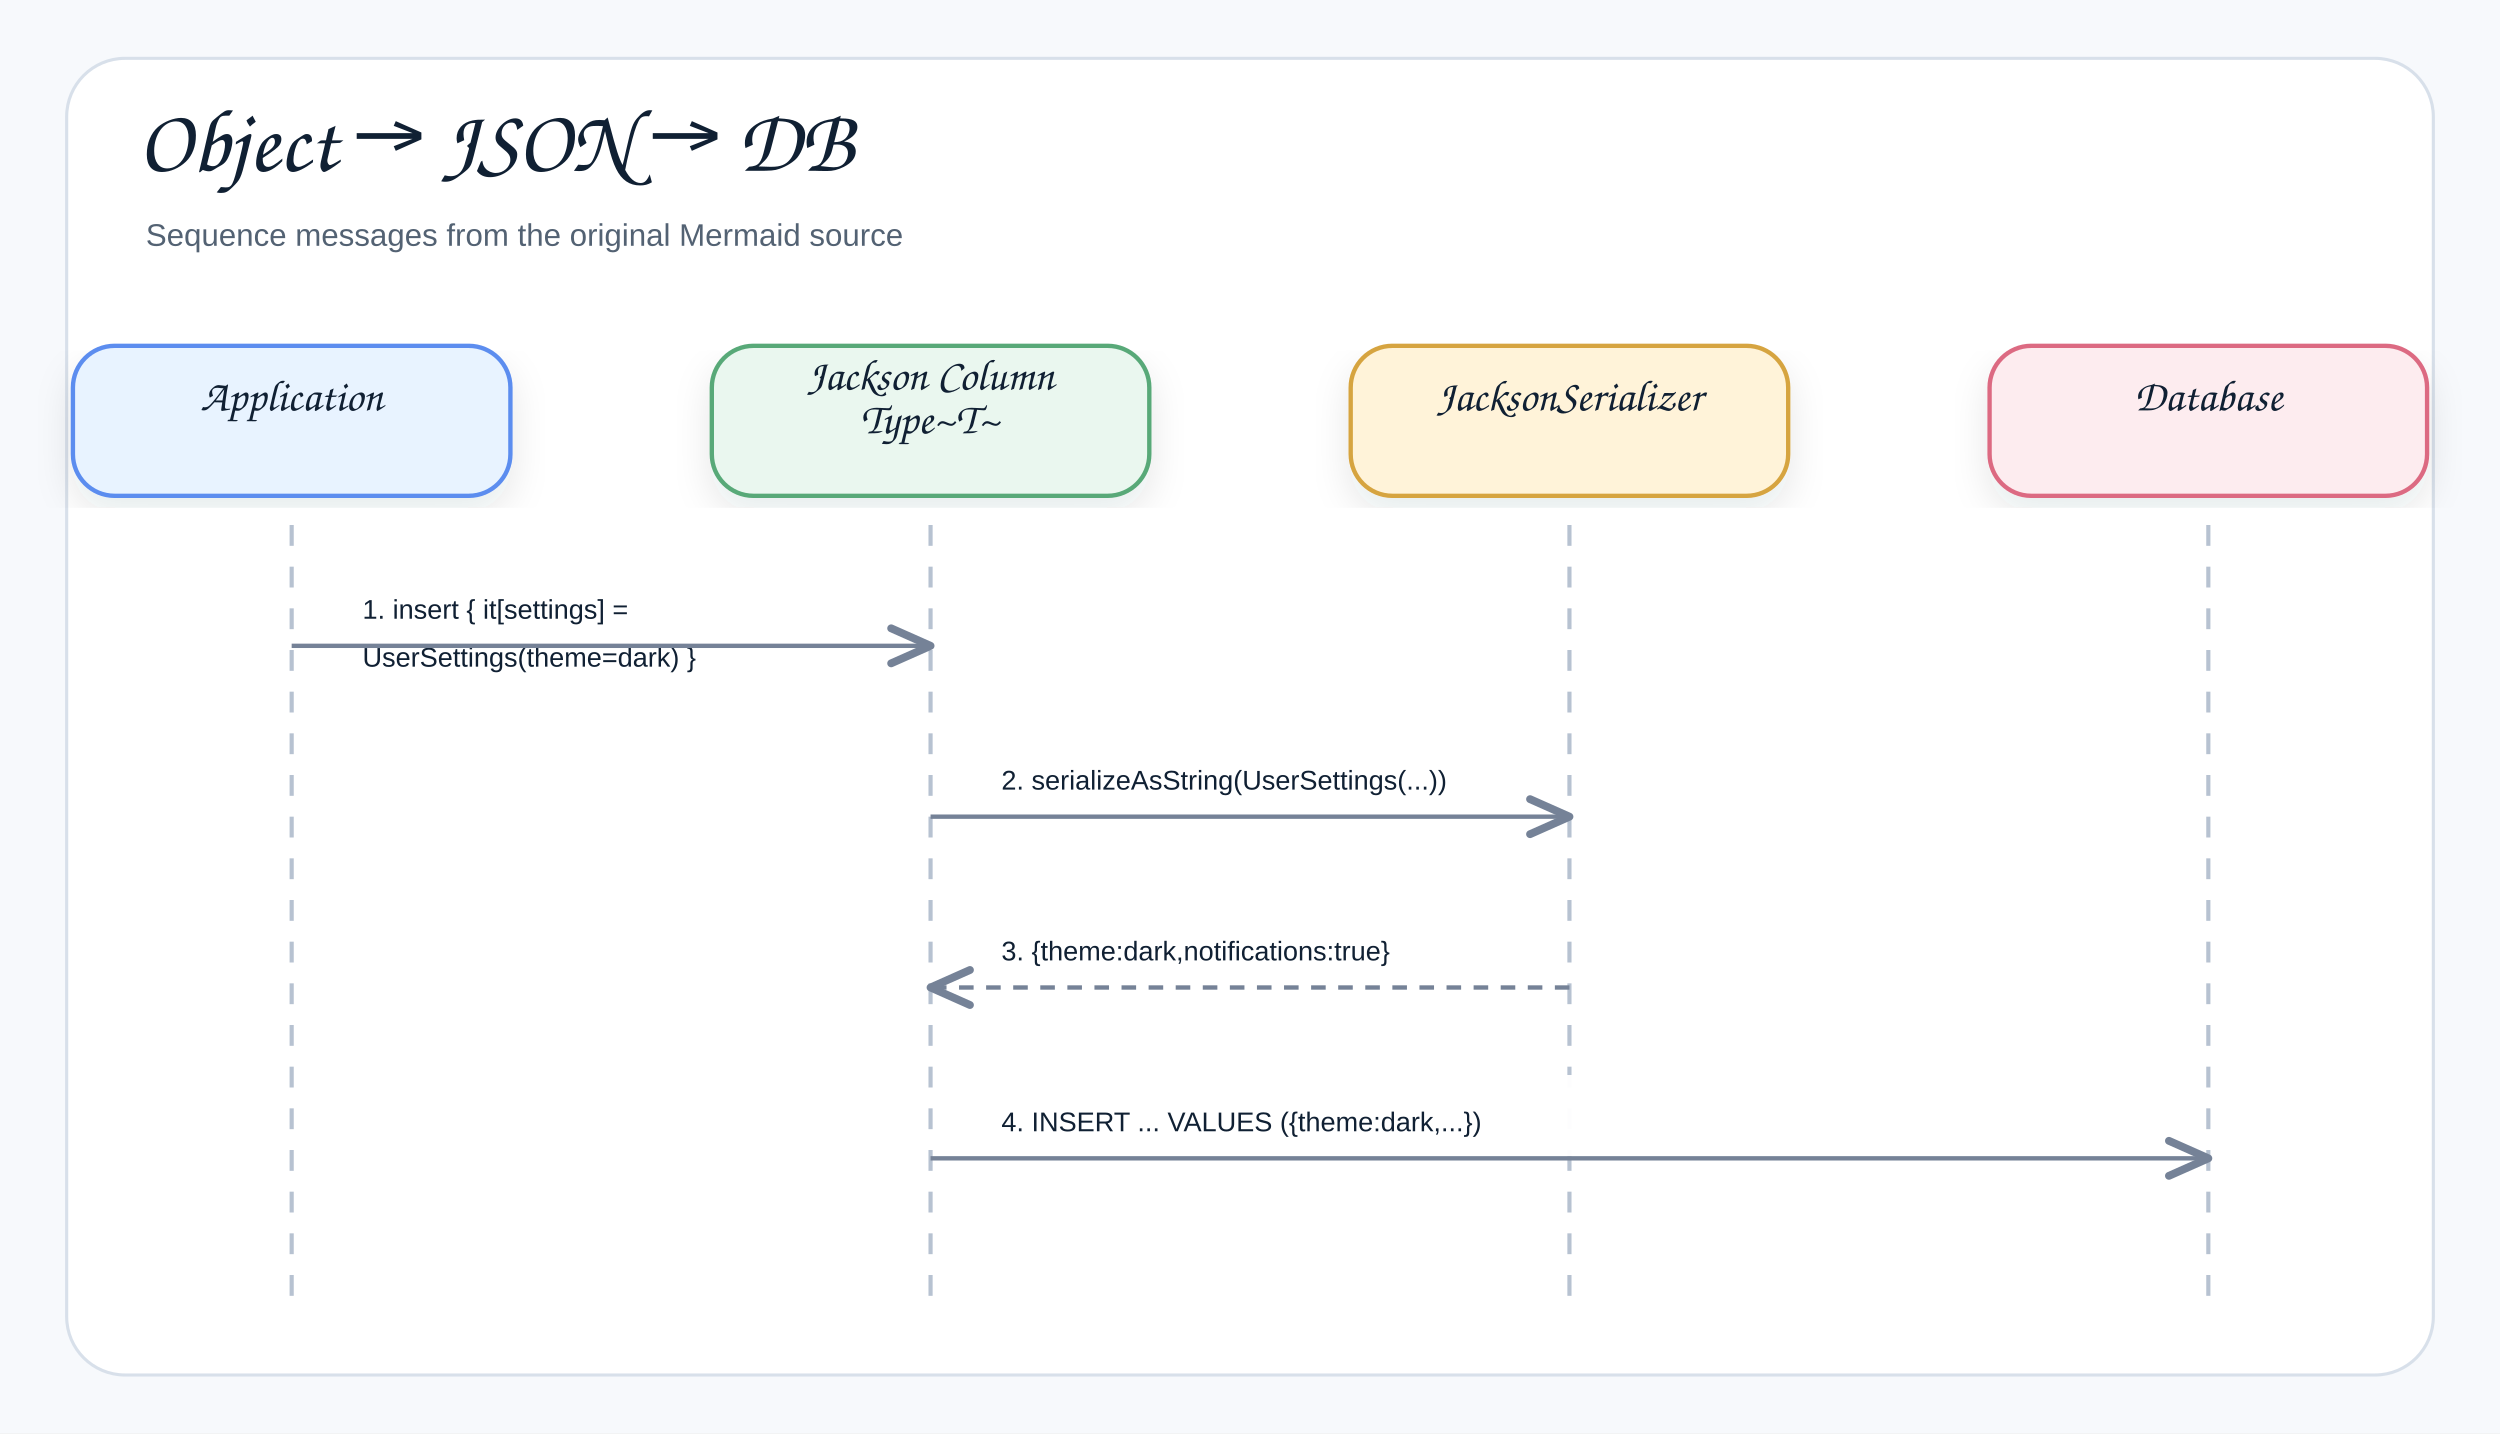
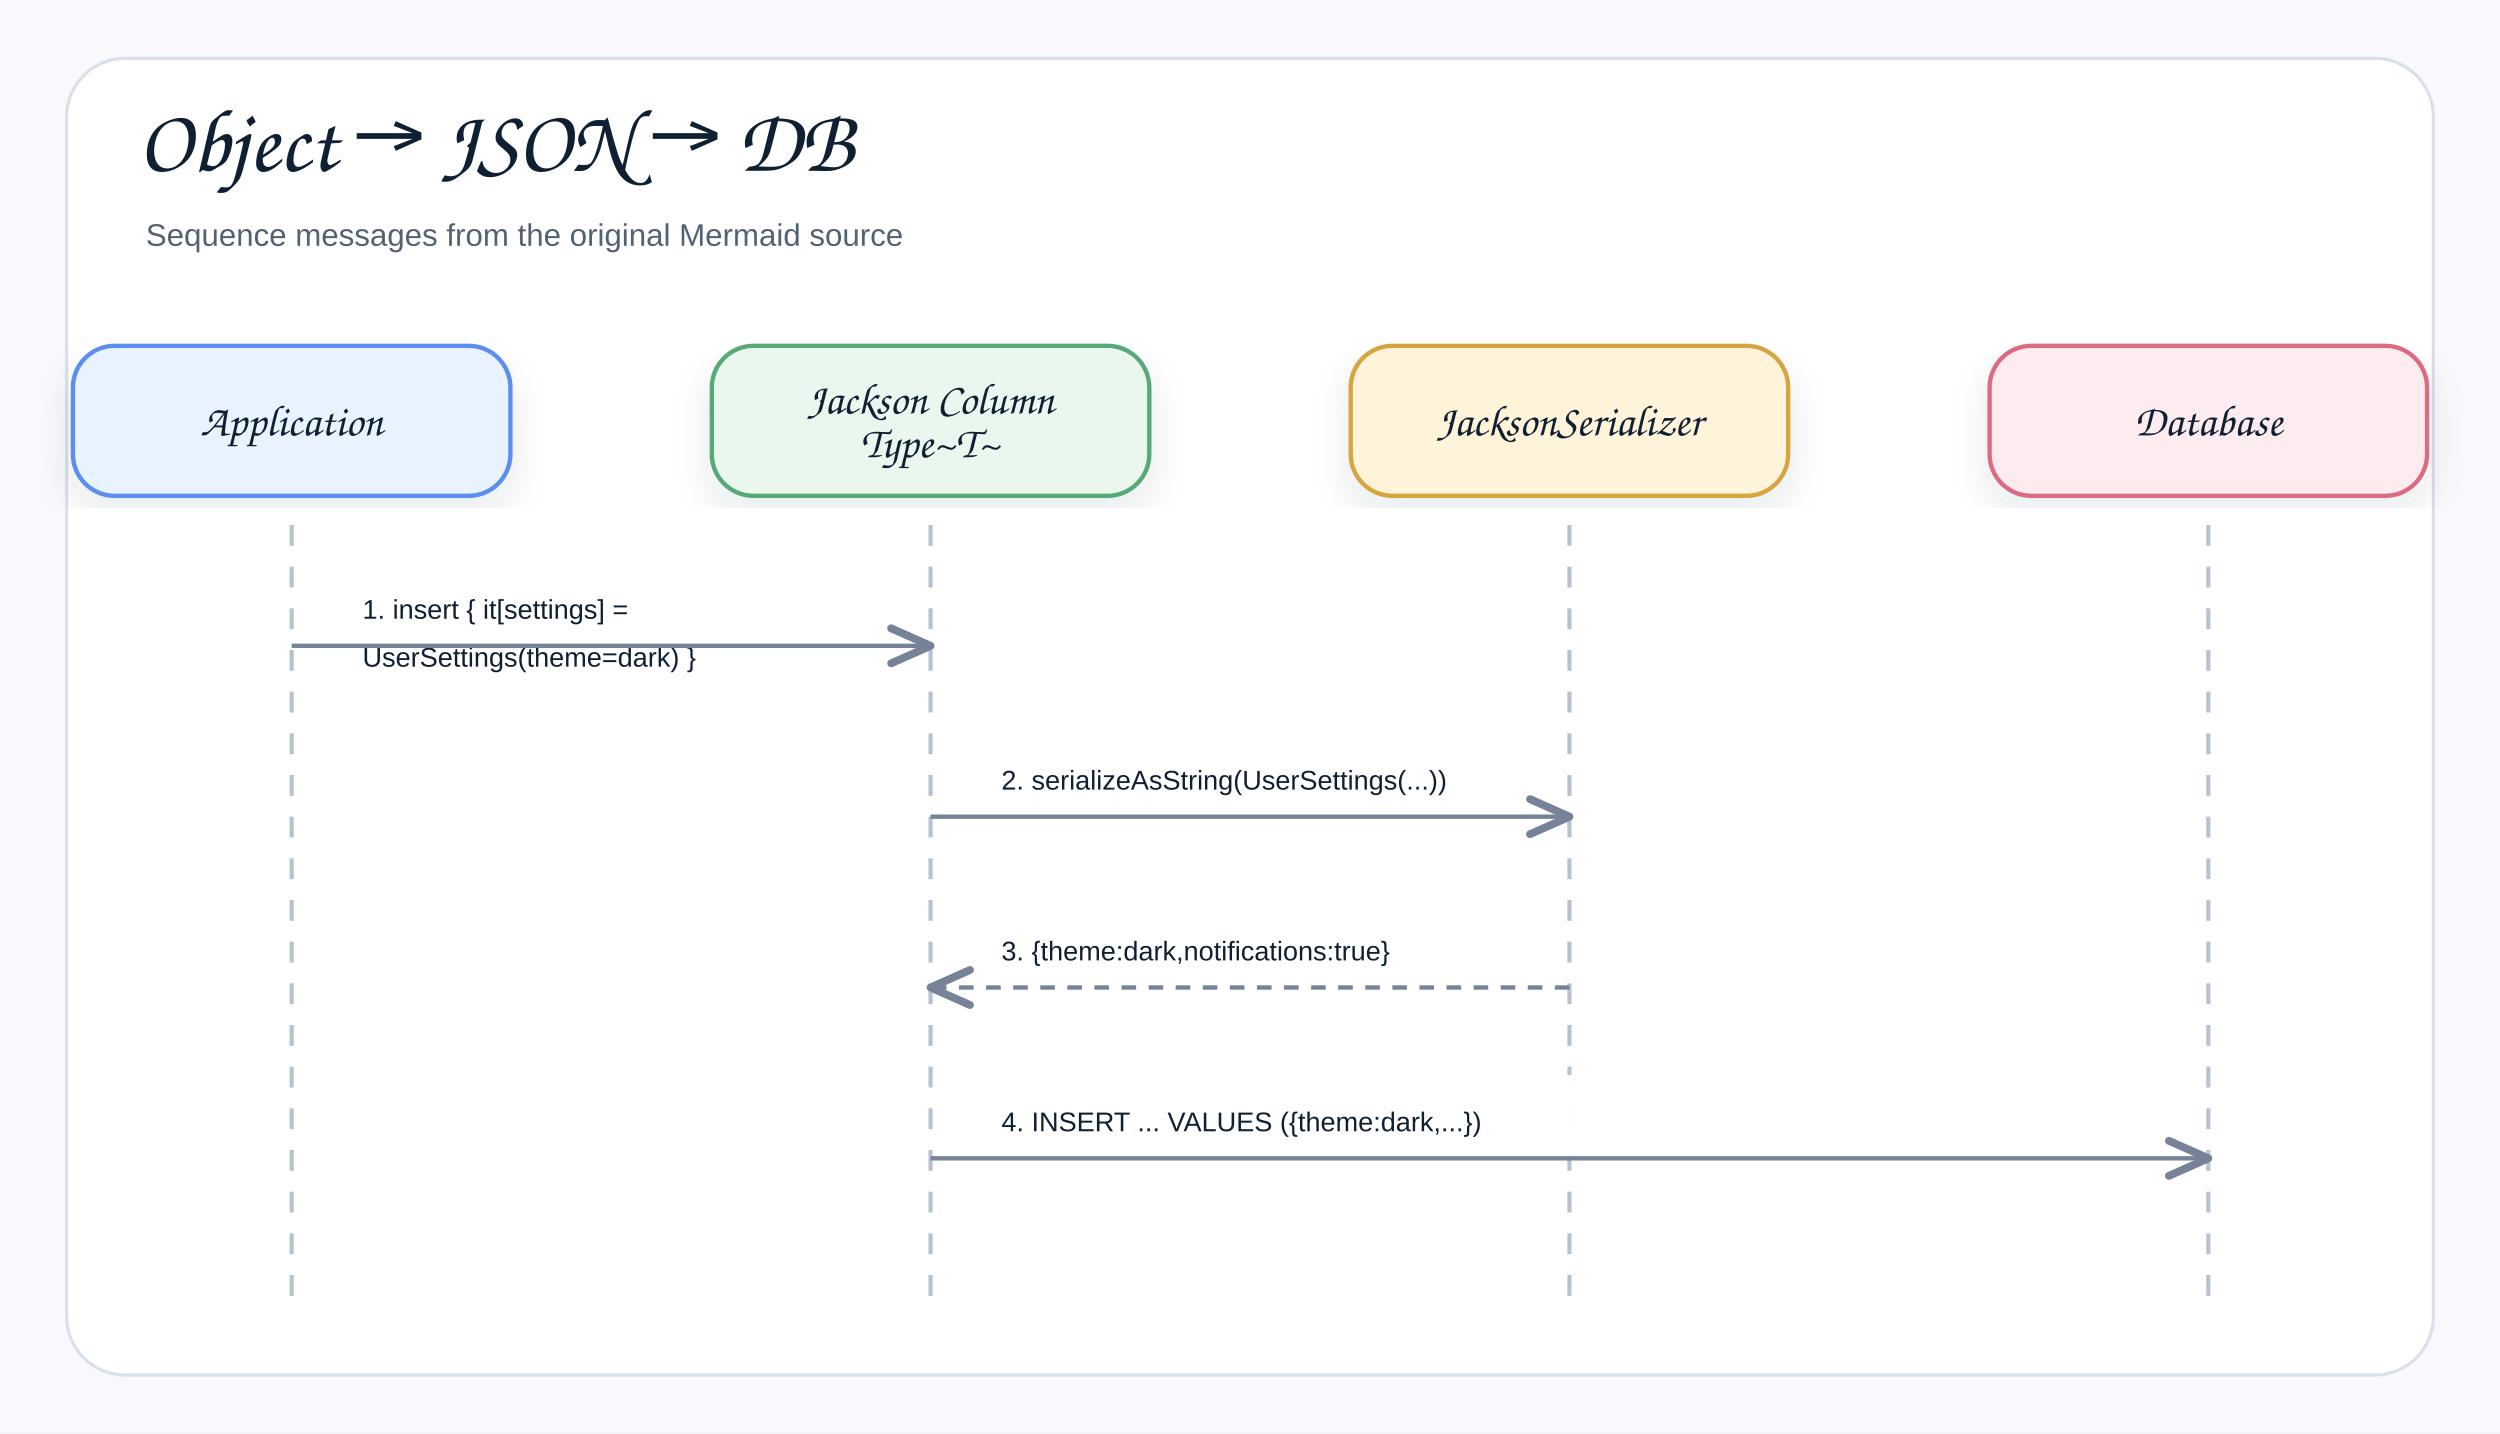
<svg xmlns="http://www.w3.org/2000/svg" width="1200" height="688" viewBox="0 0 1200 688" role="img" aria-label="Object → JSON → DB">
  <defs>
    <filter id="shadow" x="-8%" y="-8%" width="116%" height="116%">
      <feDropShadow dx="0" dy="8" stdDeviation="9" flood-color="#1f2937" flood-opacity="0.10" />
    </filter>
    <marker id="openArrow" markerWidth="12" markerHeight="10" refX="10" refY="5" orient="auto" markerUnits="strokeWidth">
      <path d="M 1 1 L 10 5 L 1 9" fill="none" stroke="#758297" stroke-width="1.8" stroke-linecap="round" stroke-linejoin="round" />
    </marker>
    <marker id="inherit" markerWidth="14" markerHeight="12" refX="12" refY="6" orient="auto" markerUnits="strokeWidth">
      <path d="M 0 1 L 12 6 L 0 11 Z" fill="#ffffff" stroke="#758297" stroke-width="1.8" />
    </marker>
    <style>
    .canvas{fill:#f7f9fc}.frame{fill:#fff;stroke:#d8e0ea;stroke-width:1.5}
    .title{font-family:"Architects Daughter","Comic Sans MS","Comic Sans",cursive;font-size:43px;font-weight:400;fill:#102033}
    .subtitle{font-family:"Comic Sans MS","Comic Sans","Comic Neue",Arial,sans-serif;font-size:15px;font-weight:400;fill:#536273}
    .label{font-family:"Architects Daughter","Comic Sans MS","Comic Sans",cursive;font-size:25px;font-weight:400;fill:#102033}
    .smallLabel{font-family:"Architects Daughter","Comic Sans MS","Comic Sans",cursive;font-size:21px;font-weight:400;fill:#102033}
    .mono{font-family:"Comic Sans MS","Comic Sans","Comic Neue",Arial,sans-serif;font-size:12px;font-weight:400;fill:#102033}
    .small{font-family:"Comic Sans MS","Comic Sans","Comic Neue",Arial,sans-serif;font-size:12px;font-weight:400;fill:#536273}
    .strong{font-family:"Comic Sans MS","Comic Sans","Comic Neue",Arial,sans-serif;font-size:13px;font-weight:400;fill:#102033}
    .card{stroke-width:2.1;filter:url(#shadow)}.compartment{stroke-width:1.5;fill:none}
    .line{stroke:#758297;stroke-width:2.1;fill:none;marker-end:url(#openArrow)}
    .plainLine{stroke:#758297;stroke-width:2.1;fill:none}
    .dashed{stroke:#758297;stroke-width:2.1;stroke-dasharray:7 6;fill:none;marker-end:url(#openArrow)}
    .inheritLine{stroke:#758297;stroke-width:2.2;fill:none;marker-end:url(#inherit)}
    .implLine{stroke:#758297;stroke-width:2.2;stroke-dasharray:8 7;fill:none;marker-end:url(#inherit)}
  </style>
  </defs>
  <rect class="canvas" width="1200" height="688" />
  <rect class="frame" x="32" y="28" width="1136" height="632" rx="28" />
  <text class="title" x="66" y="82">Object → JSON → DB</text>
  <text class="subtitle" x="70" y="118">Sequence messages from the original Mermaid source</text>
  <rect class="card" x="35" y="166" width="210" height="72" rx="20" fill="#E8F3FF" stroke="#5B8DEF" />
-   <text class="smallLabel" x="140" y="197" text-anchor="middle">Application</text>
+   <text class="smallLabel" x="140" y="209" text-anchor="middle">Application</text>
  <line x1="140" y1="252" x2="140" y2="628" stroke="#b7c2d1" stroke-width="2" stroke-dasharray="10 10" />
  <rect class="card" x="341.667" y="166" width="210" height="72" rx="20" fill="#EAF7EF" stroke="#58A978" />
-   <text class="smallLabel" x="446.667" y="187" text-anchor="middle">Jackson Column</text>
-   <text class="smallLabel" x="446.667" y="208" text-anchor="middle">Type~T~</text>
+   <text class="smallLabel" x="446.667" y="198.5" text-anchor="middle">Jackson Column</text>
+   <text class="smallLabel" x="446.667" y="219.5" text-anchor="middle">Type~T~</text>
  <line x1="446.667" y1="252" x2="446.667" y2="628" stroke="#b7c2d1" stroke-width="2" stroke-dasharray="10 10" />
  <rect class="card" x="648.333" y="166" width="210" height="72" rx="20" fill="#FFF3D9" stroke="#D6A441" />
-   <text class="smallLabel" x="753.333" y="197" text-anchor="middle">JacksonSerializer</text>
+   <text class="smallLabel" x="753.333" y="209" text-anchor="middle">JacksonSerializer</text>
  <line x1="753.333" y1="252" x2="753.333" y2="628" stroke="#b7c2d1" stroke-width="2" stroke-dasharray="10 10" />
  <rect class="card" x="955" y="166" width="210" height="72" rx="20" fill="#FDECEF" stroke="#DC6B82" />
-   <text class="smallLabel" x="1060" y="197" text-anchor="middle">Database</text>
+   <text class="smallLabel" x="1060" y="209" text-anchor="middle">Database</text>
  <line x1="1060" y1="252" x2="1060" y2="628" stroke="#b7c2d1" stroke-width="2" stroke-dasharray="10 10" />
  <rect x="158" y="270" width="270.667" height="62" rx="12" fill="#ffffff" opacity="0.97" />
  <text class="strong" x="174" y="297" text-anchor="start">1. insert { it[settings] =</text>
  <text class="strong" x="174" y="320" text-anchor="start">UserSettings(theme=dark) }</text>
  <path class="line" d="M140 310 L446.667 310" />
  <rect x="464.667" y="352" width="270.667" height="39" rx="12" fill="#ffffff" opacity="0.97" />
  <text class="strong" x="480.667" y="379" text-anchor="start">2. serializeAsString(UserSettings(...))</text>
  <path class="line" d="M446.667 392 L753.333 392" />
  <rect x="464.667" y="434" width="270.667" height="39" rx="12" fill="#ffffff" opacity="0.97" />
  <text class="strong" x="480.667" y="461" text-anchor="start">3. {theme:dark,notifications:true}</text>
  <path class="dashed" d="M753.333 474 L446.667 474" />
  <rect x="464.667" y="516" width="577.333" height="39" rx="12" fill="#ffffff" opacity="0.97" />
  <text class="strong" x="480.667" y="543" text-anchor="start">4. INSERT ... VALUES ({theme:dark,...})</text>
  <path class="line" d="M446.667 556 L1060 556" />
</svg>
